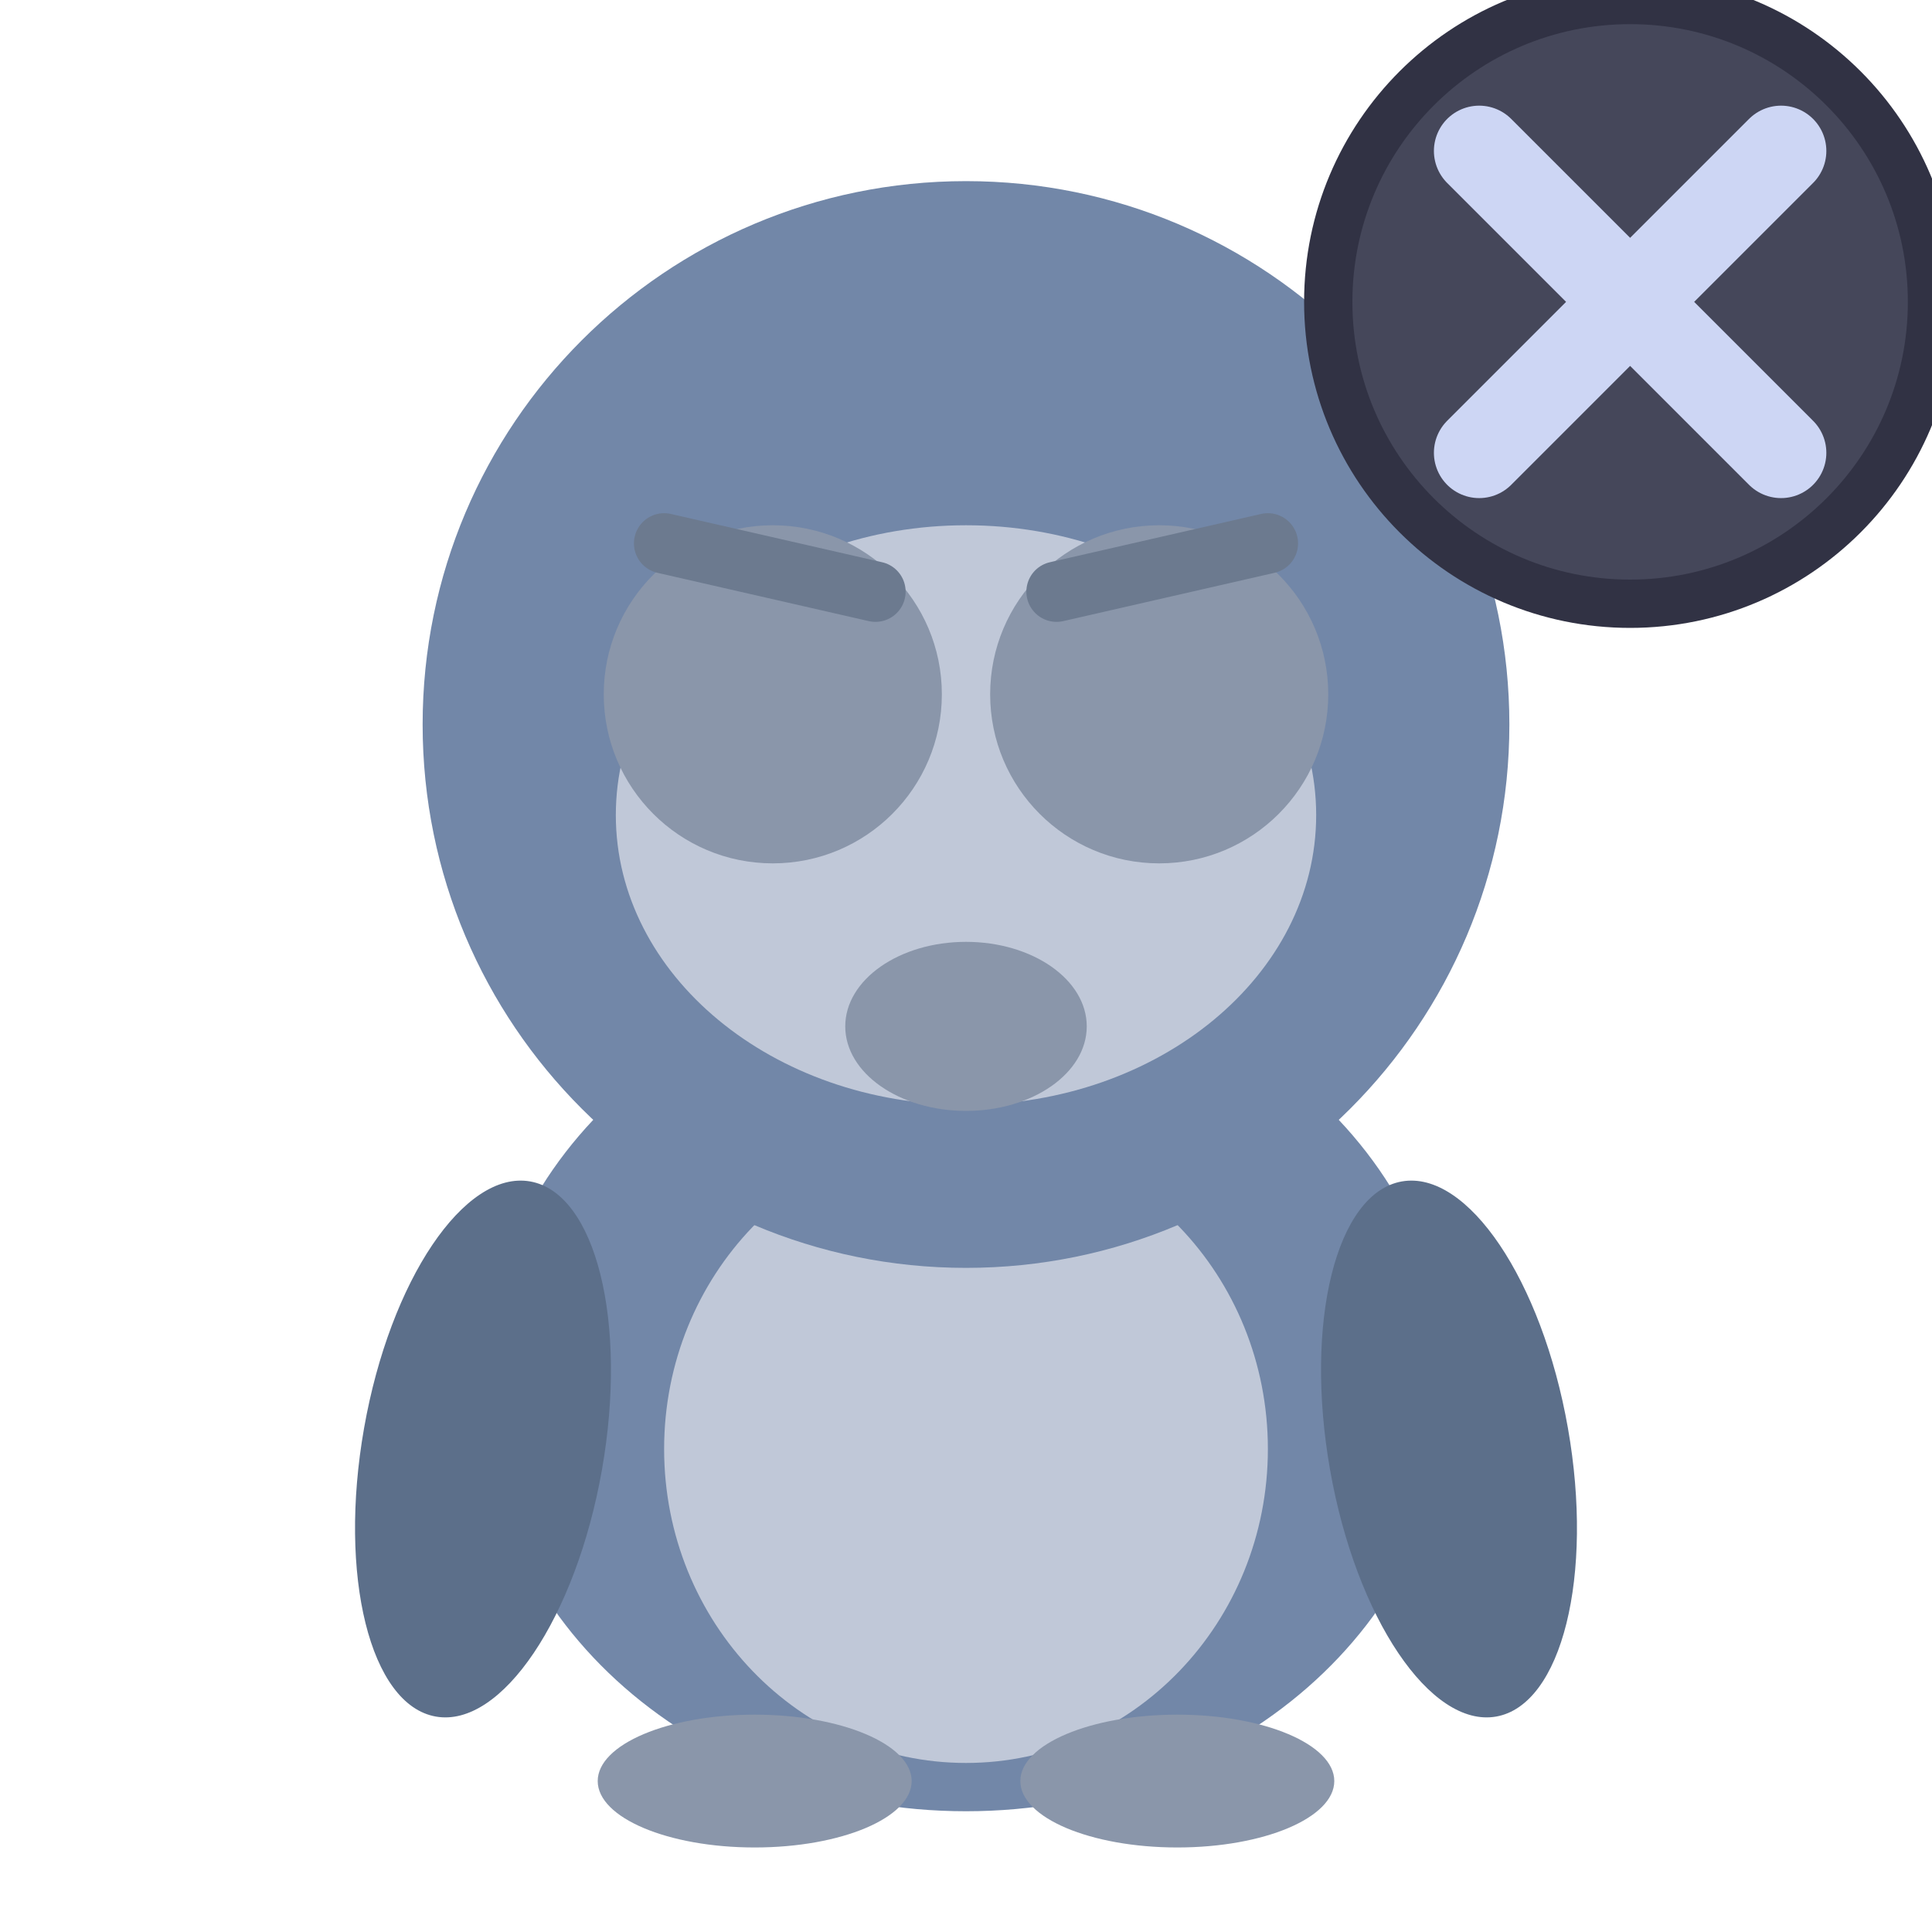
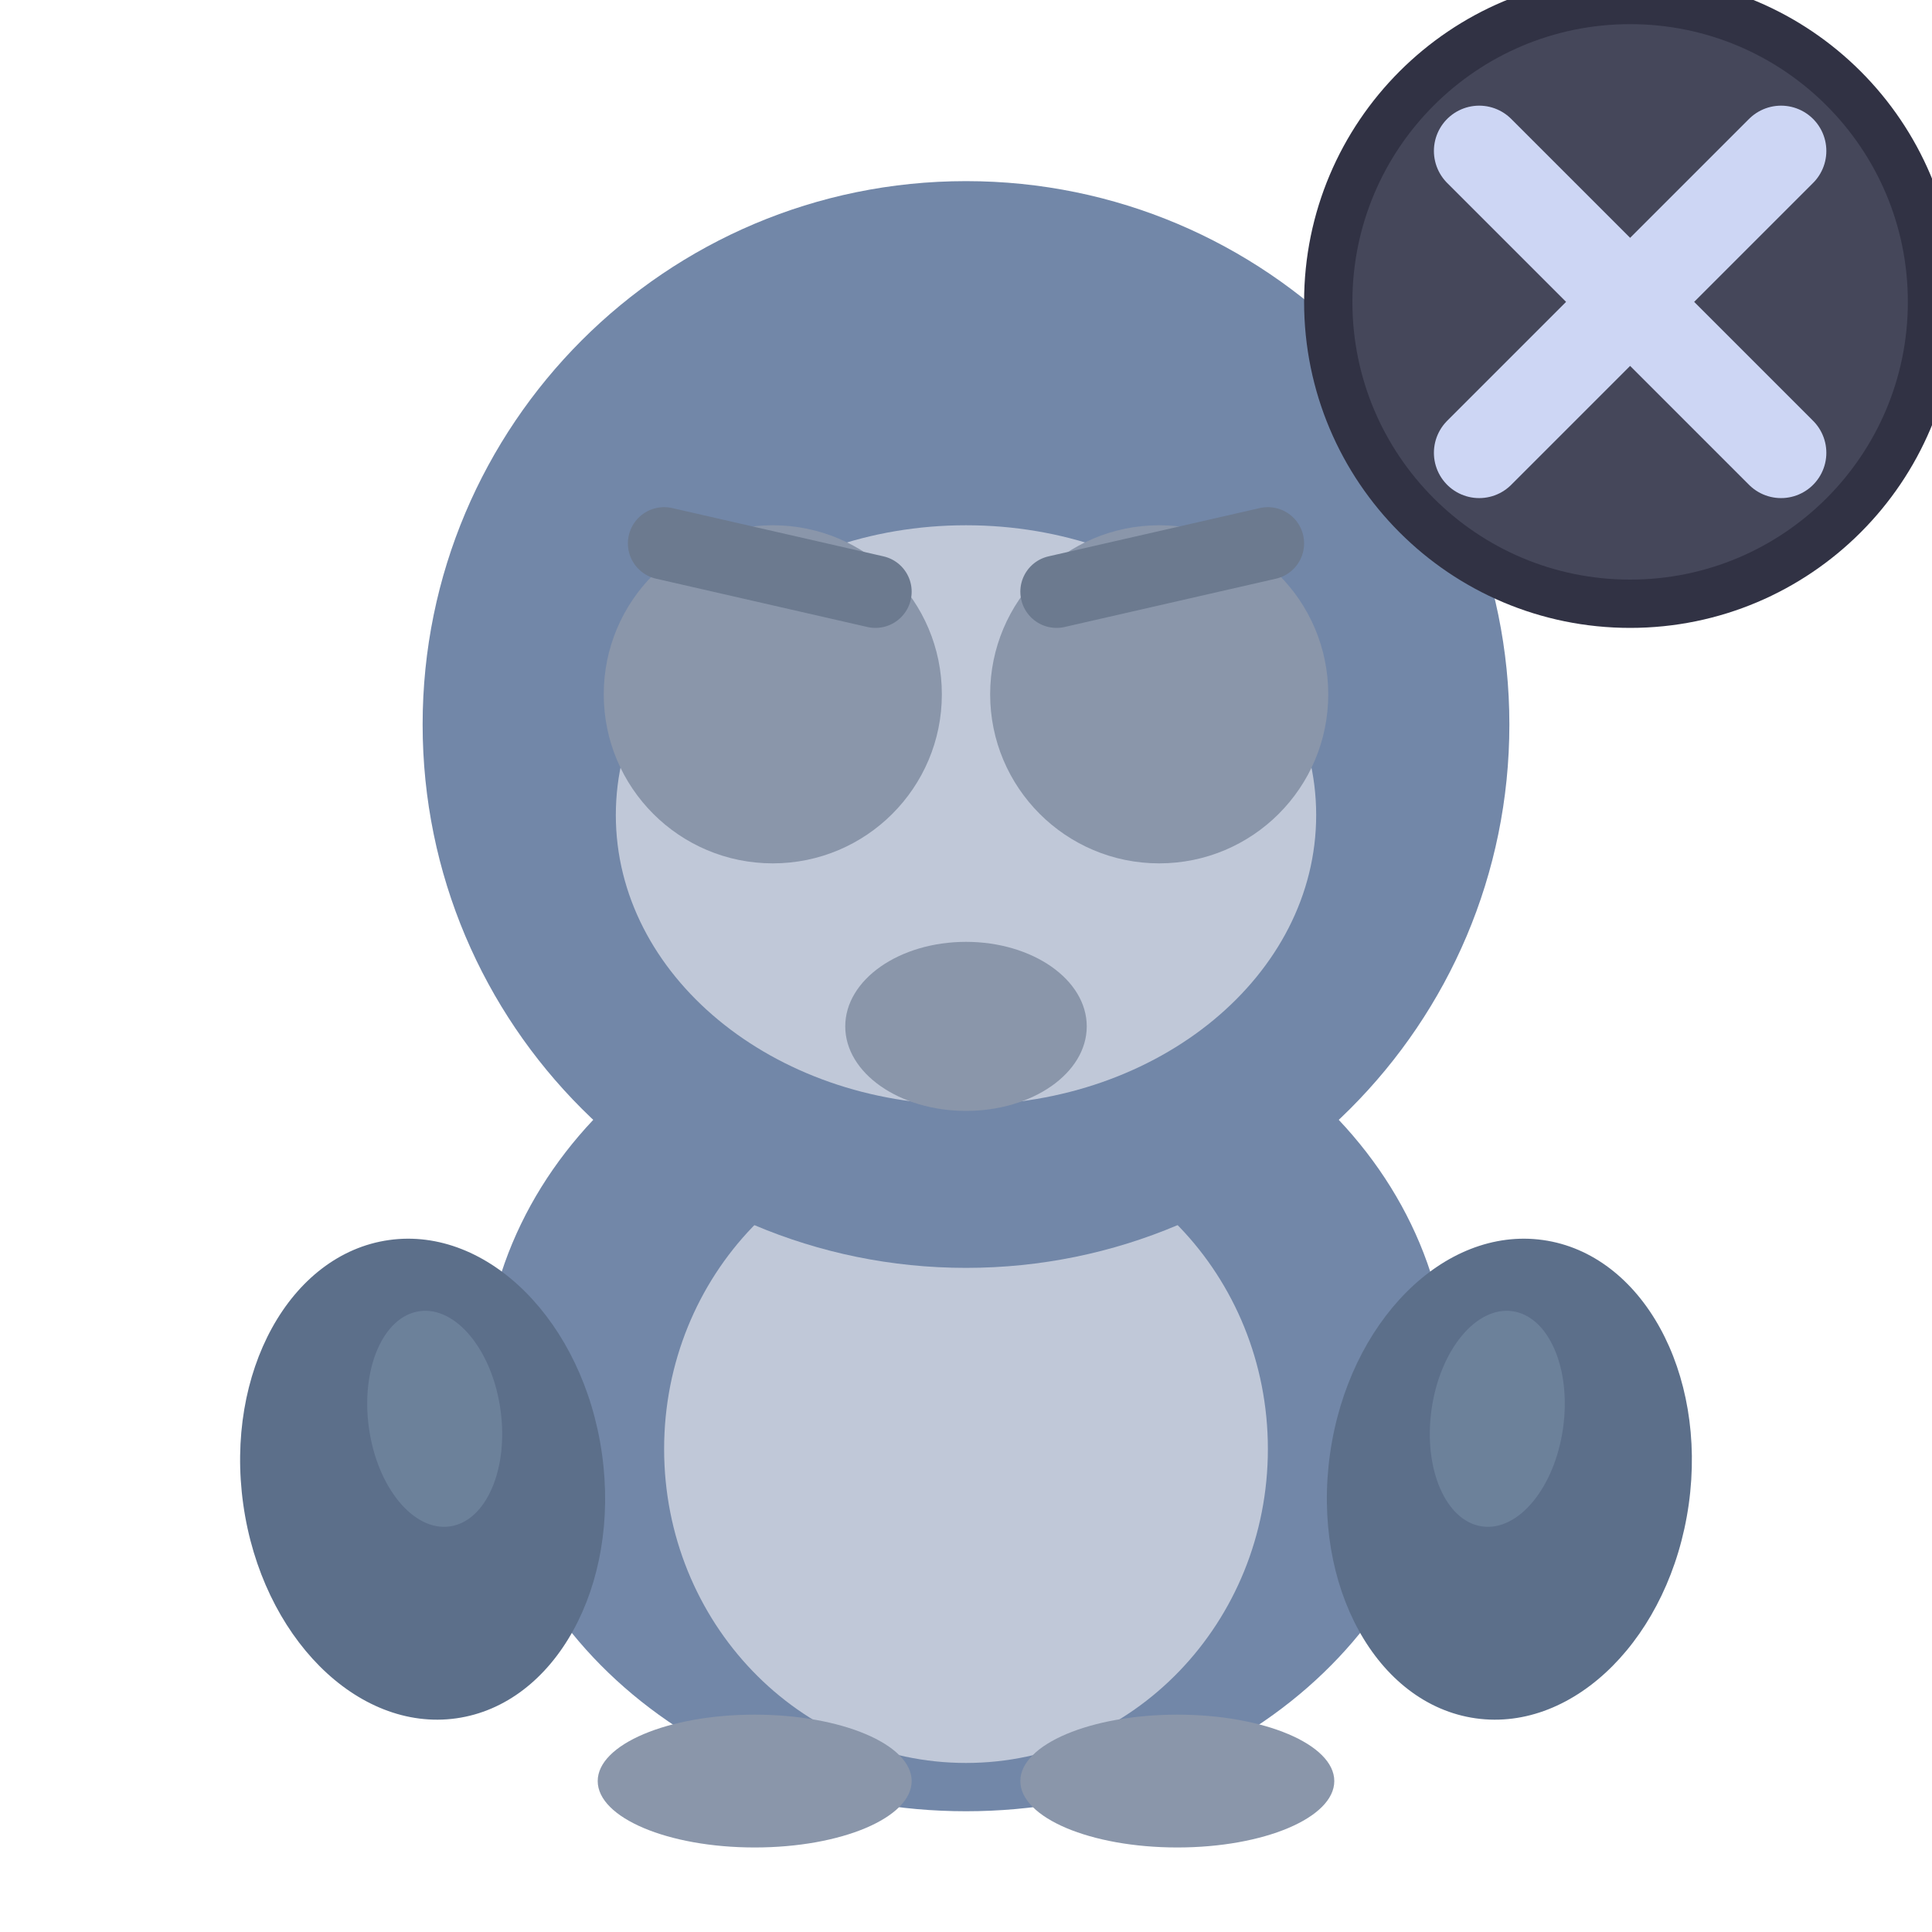
<svg xmlns="http://www.w3.org/2000/svg" viewBox="0 0 32 32">
  <ellipse cx="16" cy="23" rx="8" ry="7" fill="#7287a8" />
  <ellipse cx="16" cy="24" rx="5" ry="5.2" fill="#c0c8d8" />
-   <ellipse cx="8" cy="24" rx="2" ry="4.5" fill="#5c6f8a" transform="rotate(10 8 24)" />
-   <ellipse cx="24" cy="24" rx="2" ry="4.5" fill="#5c6f8a" transform="rotate(-10 24 24)" />
+   <ellipse cx="7" cy="24.5" rx="3" ry="4" fill="#5c6f8a" transform="rotate(-8 7 24.5)" />
+   <ellipse cx="7.2" cy="23.5" rx="1.1" ry="1.8" fill="#7a8fa8" opacity="0.55" transform="rotate(-8 7.2 23.5)" />
+   <ellipse cx="25" cy="24.5" rx="3" ry="4" fill="#5c6f8a" transform="rotate(8 25 24.5)" />
+   <ellipse cx="24.8" cy="23.5" rx="1.1" ry="1.8" fill="#7a8fa8" opacity="0.55" transform="rotate(8 24.8 23.5)" />
  <circle cx="16" cy="12" r="9" fill="#7287a8" />
  <ellipse cx="16" cy="13.5" rx="5.8" ry="4.8" fill="#c0c8d8" />
  <circle cx="12.8" cy="11.5" r="2.8" fill="#8a96aa" />
  <circle cx="19.2" cy="11.5" r="2.8" fill="#8a96aa" />
-   <line x1="11" y1="9" x2="14.5" y2="9.8" stroke="#6c7a8f" stroke-width="1" stroke-linecap="round" />
-   <line x1="17.5" y1="9.8" x2="21" y2="9" stroke="#6c7a8f" stroke-width="1" stroke-linecap="round" />
+   <line x1="11" y1="9" x2="14.5" y2="9.8" stroke="#6c7a8f" stroke-width="1.2" stroke-linecap="round" />
+   <line x1="17.5" y1="9.8" x2="21" y2="9" stroke="#6c7a8f" stroke-width="1.2" stroke-linecap="round" />
  <ellipse cx="16" cy="17" rx="2" ry="1.4" fill="#8a96aa" />
  <ellipse cx="12.5" cy="29.5" rx="2.6" ry="1.1" fill="#8a96aa" />
  <ellipse cx="19.5" cy="29.5" rx="2.6" ry="1.1" fill="#8a96aa" />
  <circle cx="27" cy="5" r="5" fill="#45475a" stroke="#313244" stroke-width="0.8" />
  <line x1="24.5" y1="2.5" x2="29.5" y2="7.5" stroke="#cdd6f4" stroke-width="1.5" stroke-linecap="round" />
  <line x1="29.5" y1="2.5" x2="24.5" y2="7.5" stroke="#cdd6f4" stroke-width="1.5" stroke-linecap="round" />
</svg>
